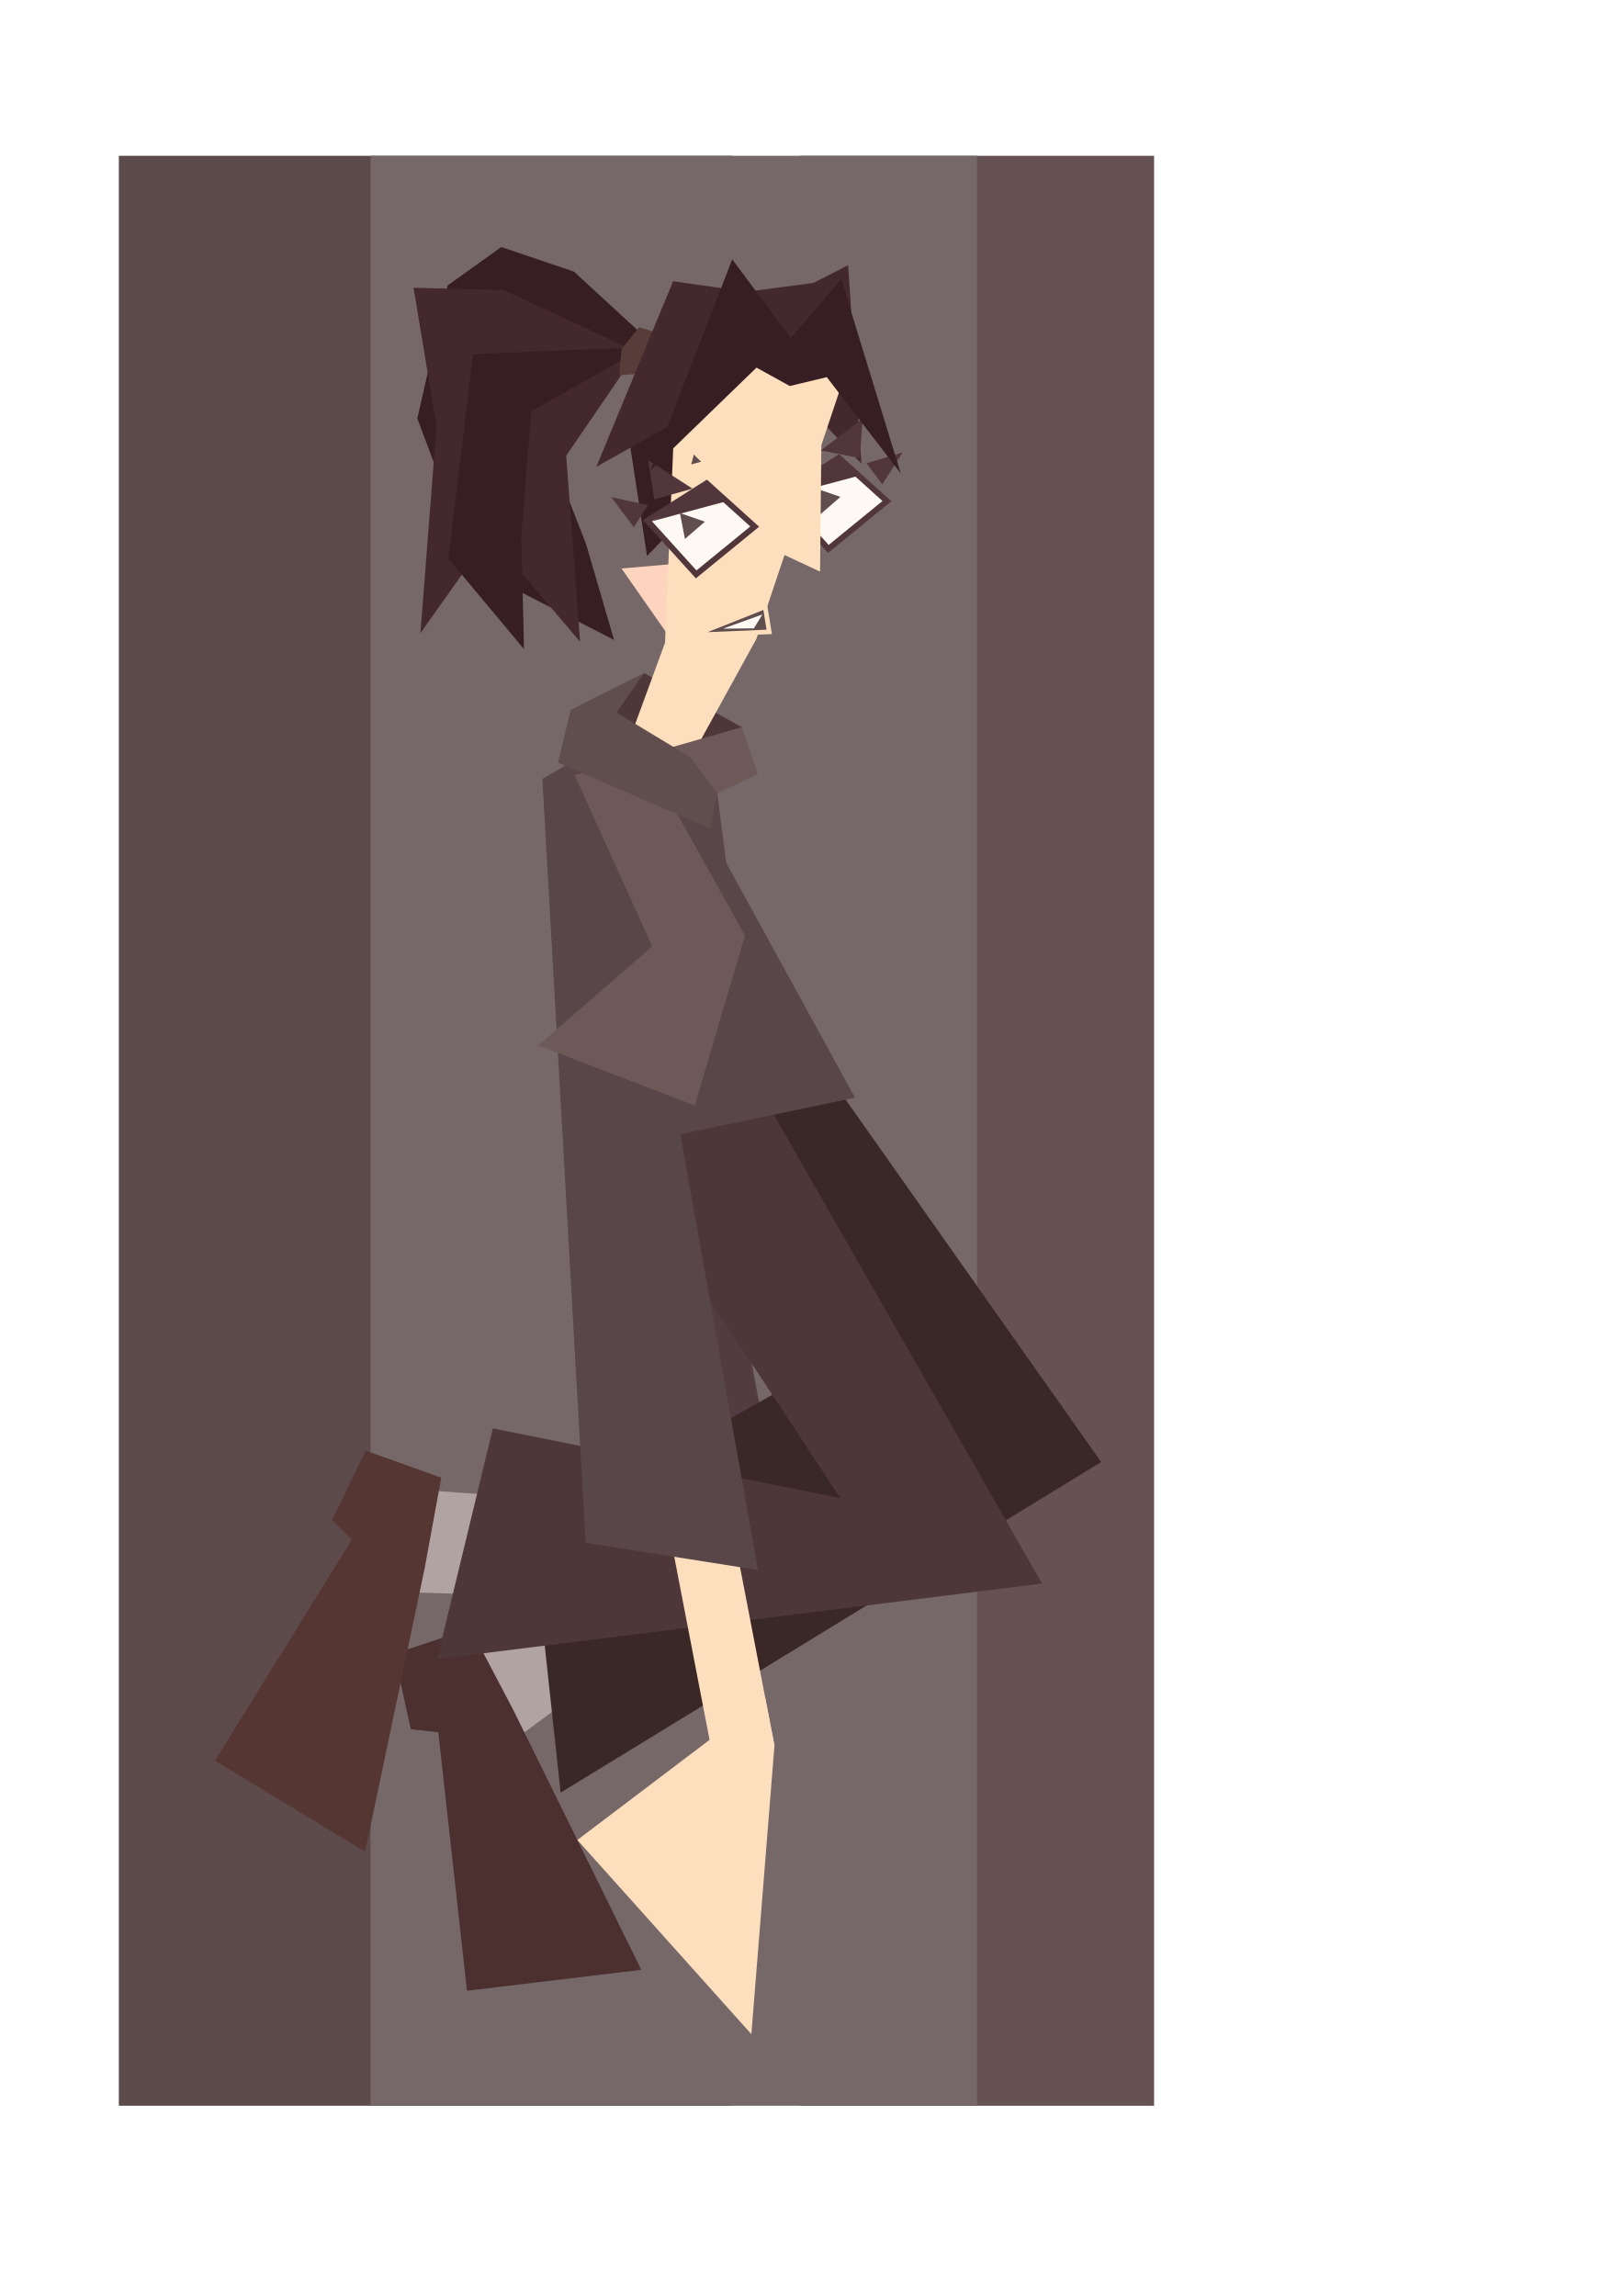
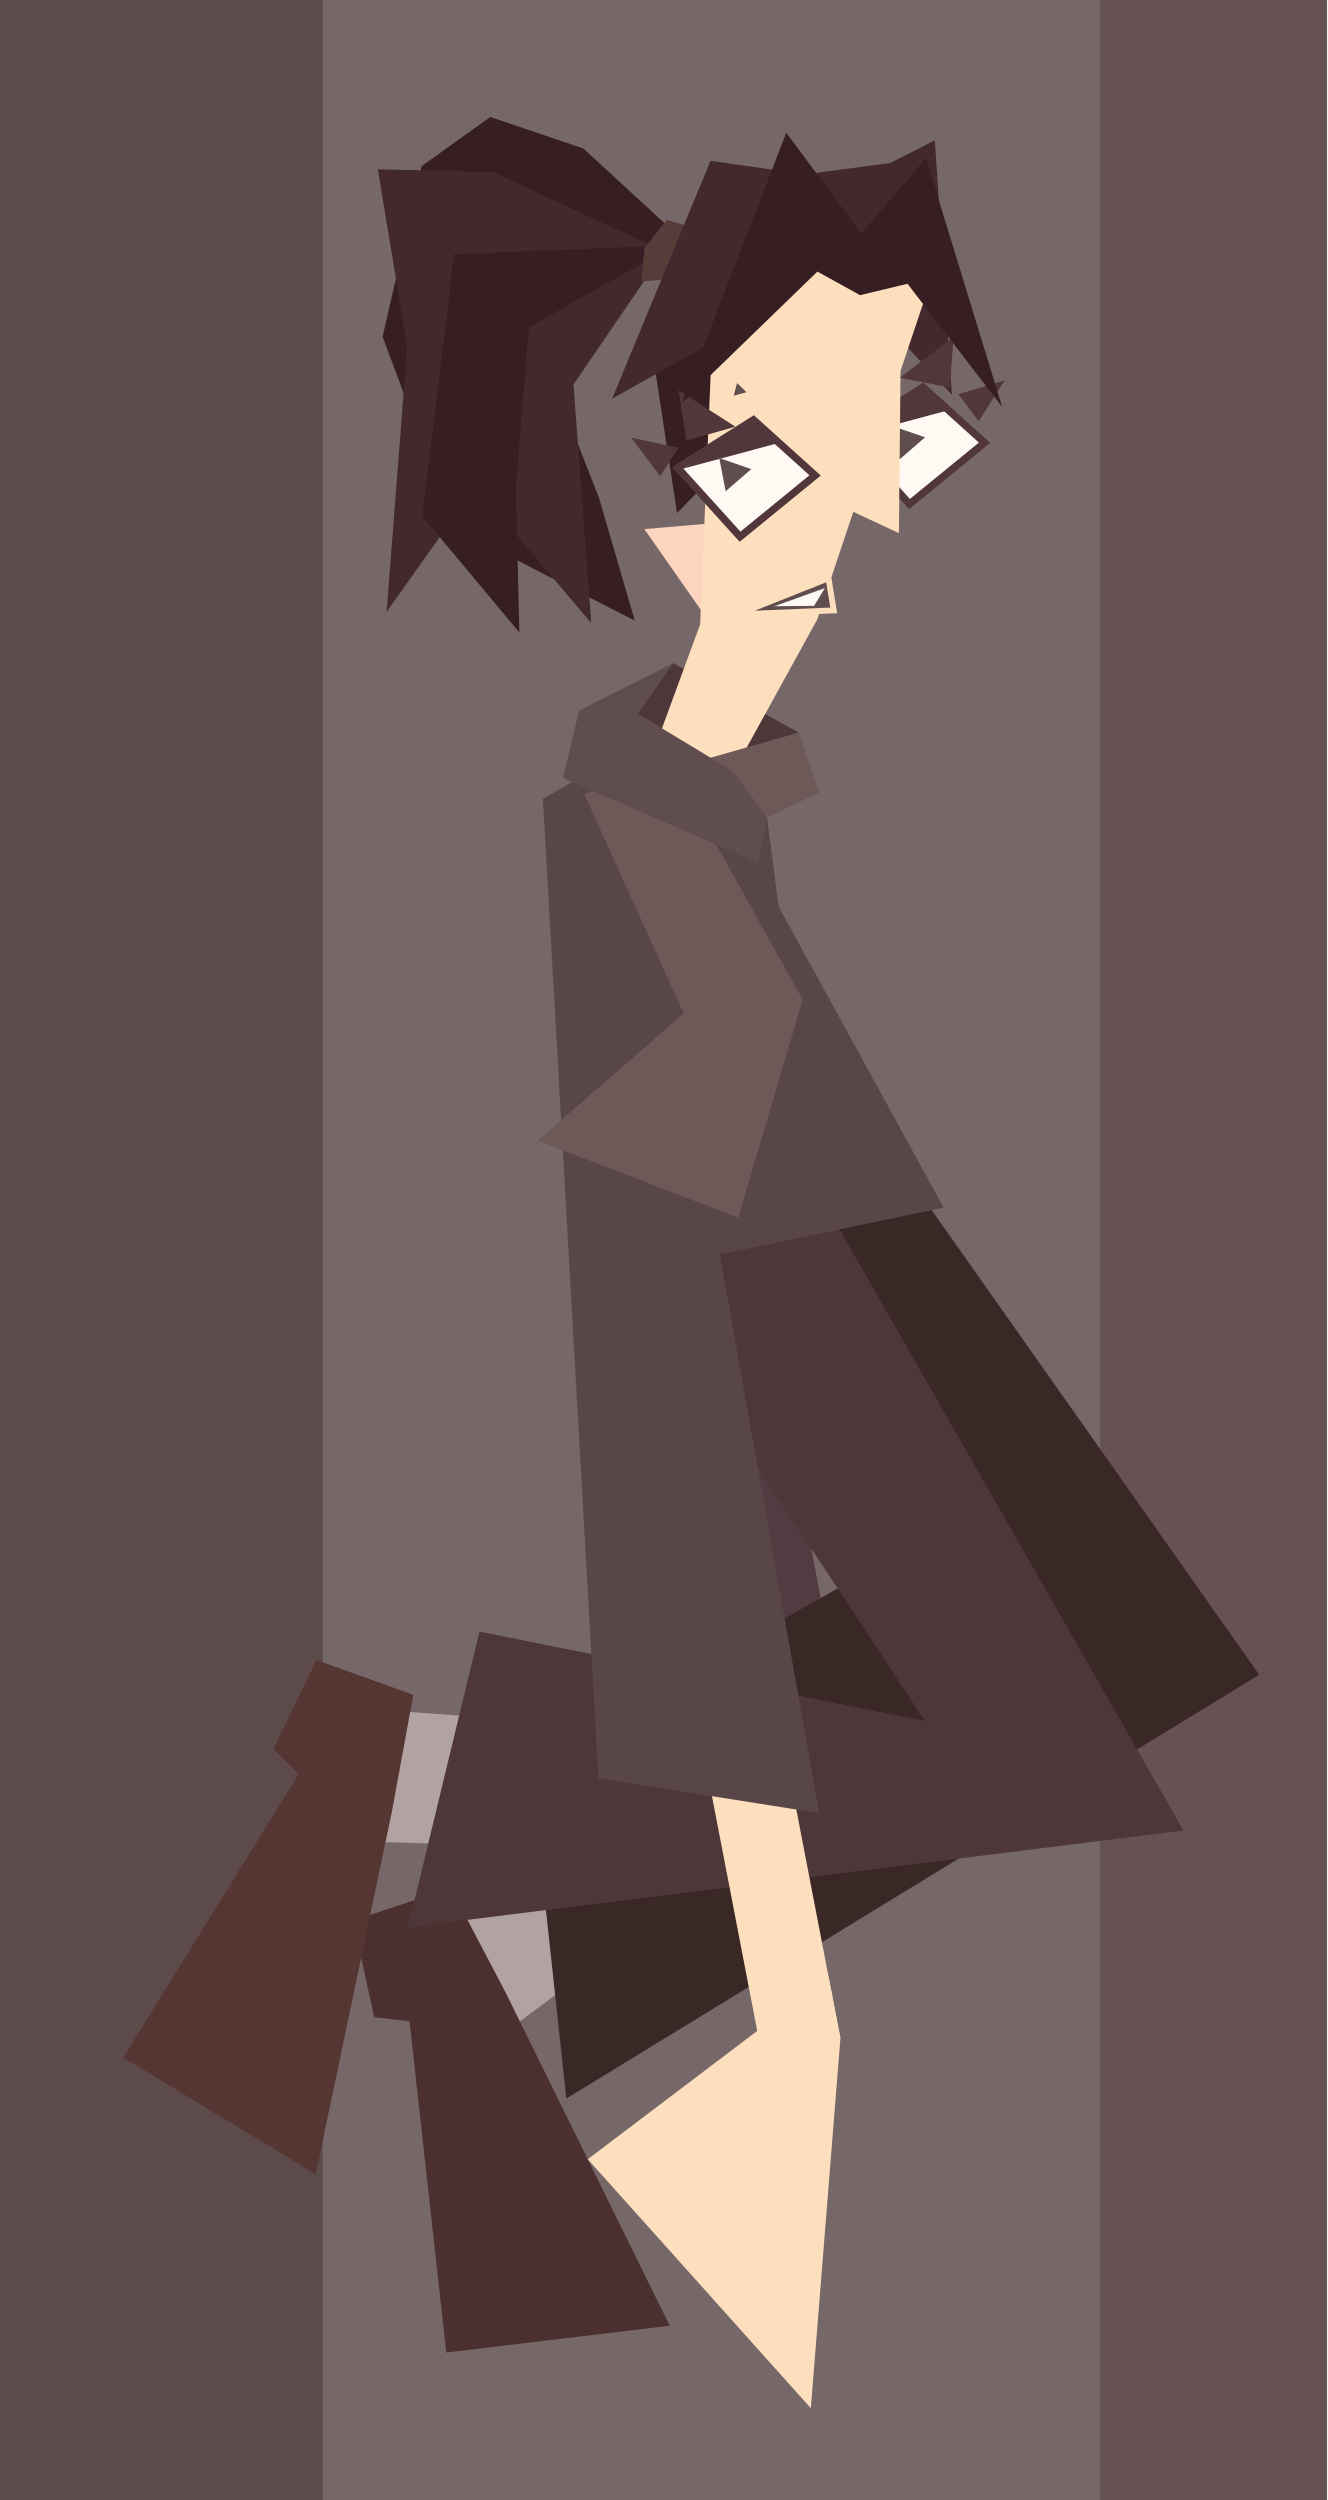
- <svg xmlns="http://www.w3.org/2000/svg" width="210mm" height="297mm" viewBox="0 0 210 297" version="1.1" id="svg1">
+ <svg xmlns="http://www.w3.org/2000/svg" width="133.894mm" height="252.239mm" viewBox="0 0 133.894 252.239" version="1.1" id="svg1">
  <defs id="defs1" />
-   <g id="layer1">
+   <g id="layer1" transform="translate(-15.36935,-20.1519)">
    <rect style="fill:#675253;fill-opacity:1;stroke:none;stroke-width:0.829;stroke-linecap:round;stroke-dasharray:none;stroke-opacity:1;paint-order:markers stroke fill" id="rect24-0" width="45.804" height="252.239" x="103.459" y="20.152" />
    <rect style="fill:#5d4a4b;fill-opacity:1;stroke:none;stroke-width:1.091;stroke-linecap:round;stroke-dasharray:none;stroke-opacity:1;paint-order:markers stroke fill" id="rect24-0-3" width="79.341" height="252.239" x="15.369" y="20.152" />
    <rect style="opacity:1;fill:#766868;fill-opacity:1;stroke:none;stroke-width:1.085;stroke-linecap:round;stroke-dasharray:none;stroke-opacity:1;paint-order:markers stroke fill" id="rect24" width="78.433" height="252.239" x="47.928" y="20.152" />
    <path id="path22" style="opacity:1;fill:#523c41;fill-opacity:1;stroke-width:1.189;stroke-linecap:round;paint-order:markers stroke fill" d="M 82.619,99.249 102.192,202.592 79.903,199.072 74.304,100.243 Z" />
    <path id="rect22-5" style="fill:#b1a3a2;fill-opacity:1;stroke-width:1.189;stroke-linecap:round;paint-order:markers stroke fill" d="m 60.547,212.972 34.204,-22.999 3.515,11.629 -31.719,23.428 z" />
    <path id="path21-6" style="fill:#4b302f;fill-opacity:1;stroke-width:1.189;stroke-linecap:round;paint-order:markers stroke fill" d="m 60.85,210.65 5.55,10.569 16.542,33.586 -22.546,2.709 -3.709,-33.429 -3.558,-0.401 -2.139,-9.757 z" />
    <path id="rect22" style="opacity:1;fill:#b1a3a2;fill-opacity:1;stroke-width:1.189;stroke-linecap:round;paint-order:markers stroke fill" d="m 55.401,192.788 41.108,3 -4.408,11.321 -39.417,-1.129 z" />
    <path id="rect21-6" style="fill:#3a2827;fill-opacity:1;stroke-width:1.189;stroke-linecap:round;paint-order:markers stroke fill" d="m 85.947,152.033 7.799,-18.056 11.022,1.738 37.652,53.411 -69.913,42.76 -3.672,-33.997 40,-22.498 z" />
    <path id="rect21" style="opacity:1;fill:#4e3739;stroke-width:1.189;stroke-linecap:round;paint-order:markers stroke fill" d="m 82.985,154.77 -0.602,-19.659 10.718,-3.104 41.677,72.832 -78.244,9.768 7.212,-29.834 44.95,9.02 z" />
    <path id="rect20" style="opacity:1;fill:#584648;fill-opacity:1;stroke-width:1.189;stroke-linecap:round;paint-order:markers stroke fill" d="m 74.489,95.728 17.119,-2.074 2.314,17.957 16.659,30.383 -28.896,6.034 -7.975,-36.125 z" />
    <path id="path19" style="opacity:1;fill:#4e3739;fill-opacity:1;stroke-width:1.189;stroke-linecap:round;paint-order:markers stroke fill" d="m 84.465,99.306 -7.618,-4.877 6.444,-7.372 12.664,7.009 z" />
    <path id="path13" style="opacity:1;fill:#371e23;stroke-width:1.097;stroke-linecap:round;paint-order:markers stroke fill" d="M 79.419,82.777 61.213,73.433 53.972,54.139 l 3.929,-17.218 6.933,-4.966 9.401,3.183 10.738,9.888 -7.64,3.691 -6.689,8.446 5.158,13.218 z" />
    <path id="path14" style="opacity:1;fill:#43282e;stroke-width:1.097;stroke-linecap:round;paint-order:markers stroke fill" d="m 54.374,81.898 2.082,-26.784 -2.969,-17.885 11.625,0.282 17.286,8.012 -9.167,13.417 1.791,24.069 -11.69,-13.748 z" />
    <path id="path15" style="opacity:1;fill:#371e23;stroke-width:1.097;stroke-linecap:round;paint-order:markers stroke fill" d="m 67.772,83.966 -9.782,-11.712 3.196,-26.456 22.244,-0.897 -14.706,8.283 -1.301,16.235 z" />
    <path id="path12" style="opacity:1;fill:#573c39;stroke-width:1.097;stroke-linecap:round;paint-order:markers stroke fill" d="m 84.801,48.194 -4.711,0.342 0.316,-3.409 2.242,-2.788 4.592,1.363 z" />
    <path id="path11" style="opacity:1;fill:#371e23;stroke-width:1.097;stroke-linecap:round;paint-order:markers stroke fill" d="M 83.68,71.927 81.057,54.76 105.767,49.065 Z" />
    <path id="path9-8" style="fill:#43282e;fill-opacity:1;stroke-width:1.097;stroke-linecap:round;paint-order:markers stroke fill" d="m 102.147,49.932 2.723,-5.66 -0.788,7.884 7.333,7.833 -1.725,-25.682 -10.472,5.348 z" />
    <path style="opacity:1;fill:#fdd4be;fill-opacity:1;stroke:none;stroke-width:1.097;stroke-linecap:round;stroke-dasharray:none;stroke-opacity:1;paint-order:markers stroke fill" id="path7" d="M 21.916,48.337 35.315,49.736 27.404,60.64 Z" transform="rotate(-10.9137,183.0363,-245.0698)" />
    <path id="path3-6" style="fill:#fff9f3;stroke:#51373b;stroke-width:1.497;stroke-linecap:round;stroke-dasharray:none;stroke-opacity:1;paint-order:markers stroke fill" d="m 108.448,59.68 5.686,5.128 -6.96,5.683 -5.755,-6.359 z" />
    <path id="path4-7" style="fill:#51373b;fill-opacity:1;stroke-width:1.097;stroke-linecap:round;paint-order:markers stroke fill" d="m 108.543,59.126 2.329,2.466 -9.453,2.539 z" />
    <path style="fill:#604d4d;fill-opacity:1;stroke:none;stroke-width:1.097;stroke-linecap:round;stroke-dasharray:none;stroke-opacity:1;paint-order:markers stroke fill" id="path5-3" d="m 35.628,45.318 0,-3.415 2.958,1.708 z" transform="rotate(-10.9137,181.8082,-313.0344)" />
    <path id="path1" style="opacity:1;fill:#fddfbe;fill-opacity:1;stroke-width:0.597;stroke-linecap:round;paint-order:markers stroke fill" d="m 86.01,83.147 1.568,-37.231 22.47,0.263 -12.221,36.468 -8.577,15.581 -9.569,2.157 z" />
    <path id="path9" style="opacity:1;fill:#43282e;fill-opacity:1;stroke-width:1.097;stroke-linecap:round;paint-order:markers stroke fill" d="M 102.147,49.932 97.191,44.063 86.877,54.902 77.129,60.381 87.057,36.382 98.76,38.049 Z" />
    <path id="path2" style="opacity:1;fill:#fddfbe;stroke-width:0.597;stroke-linecap:round;paint-order:markers stroke fill" d="M 106.231,57.567 106.062,73.941 94.478,68.54 Z" />
    <path id="path3" style="opacity:1;fill:#fff9f3;stroke:#51373b;stroke-width:1.497;stroke-linecap:round;stroke-dasharray:none;stroke-opacity:1;paint-order:markers stroke fill" d="m 91.349,62.977 5.686,5.128 -6.96,5.683 -5.755,-6.359 z" />
    <path id="path4" style="opacity:1;fill:#51373b;fill-opacity:1;stroke-width:1.097;stroke-linecap:round;paint-order:markers stroke fill" d="m 91.445,62.423 2.329,2.466 -9.453,2.539 z" />
    <path style="opacity:1;fill:#604d4d;fill-opacity:1;stroke:none;stroke-width:1.097;stroke-linecap:round;stroke-dasharray:none;stroke-opacity:1;paint-order:markers stroke fill" id="path5" d="m 35.628,45.318 0,-3.415 2.958,1.708 z" transform="rotate(-10.9137,189.8287,-219.6594)" />
    <path id="path6" style="opacity:1;fill:#51373b;fill-opacity:1;stroke-width:1.097;stroke-linecap:round;paint-order:markers stroke fill" d="m 79.049,64.308 4.756,1.018 -1.825,2.883 z" />
    <path id="path6-7" style="fill:#51373b;fill-opacity:1;stroke-width:2.043;stroke-linecap:round;paint-order:markers stroke fill" d="m 83.832,59.523 5.735,3.683 -4.947,1.386 z" />
    <path id="path6-8" style="fill:#51373b;fill-opacity:1;stroke-width:1.097;stroke-linecap:round;paint-order:markers stroke fill" d="m 116.728,58.537 -4.661,1.389 2.047,2.731 z" />
    <path id="path6-7-7" style="fill:#51373b;fill-opacity:1;stroke-width:2.043;stroke-linecap:round;paint-order:markers stroke fill" d="m 111.583,54.143 -5.427,4.123 5.041,0.992 z" />
    <path id="path10" style="opacity:1;fill:#43282e;stroke-width:1.097;stroke-linecap:round;paint-order:markers stroke fill" d="M 102.147,49.932 96.608,37.742 108.796,36.114 Z" />
    <path id="path8" style="opacity:1;fill:#371e23;fill-opacity:1;stroke-width:1.097;stroke-linecap:round;paint-order:markers stroke fill" d="m 116.489,61.225 -9.557,-12.44 -4.784,1.147 -0.188,-5.833 6.837,-7.985 z" />
    <path id="path8-5" style="fill:#371e23;fill-opacity:1;stroke-width:1.097;stroke-linecap:round;paint-order:markers stroke fill" d="m 84.136,60.84 13.704,-13.286 4.307,2.379 0.528,-5.666 -7.974,-10.722 z" />
    <path id="path16" style="opacity:1;fill:#604d4d;stroke:#fddfbe;stroke-width:1.189;stroke-linecap:round;stroke-dasharray:none;stroke-opacity:1;paint-order:markers stroke fill" d="m 98.726,78.905 0.416,2.548 -7.629,0.318 z" />
    <path id="path17" style="opacity:1;fill:#fff9f3;stroke-width:1.589;stroke-linecap:round;paint-order:markers stroke fill" d="m 97.506,81.279 -4.008,0.041 5.101,-1.833 z" />
    <path style="opacity:1;fill:#604d4d;fill-opacity:1;stroke:none;stroke-width:1.189;stroke-linecap:round;stroke-dasharray:none;stroke-opacity:1;paint-order:markers stroke fill" id="path18" d="m 31.077,57.091 0.927,-1.942 1.218,1.774 z" transform="matrix(0.6035375,-0.1163726,0.1163726,0.6035375,64.0015,29.23612)" />
    <rect style="opacity:1;fill:#fddfbe;fill-opacity:1;stroke:none;stroke-width:0.984;stroke-linecap:round;stroke-dasharray:none;stroke-opacity:1;paint-order:markers stroke fill" id="rect23" width="8.101" height="41.837" x="47.5" y="198.846" transform="rotate(-10.9137)" />
    <path id="path22-1" style="fill:#584648;fill-opacity:1;stroke-width:1.189;stroke-linecap:round;paint-order:markers stroke fill" d="M 78.916,95.753 98.034,203.09 75.745,199.569 70.146,100.741 Z" />
    <path id="rect19" style="opacity:1;fill:#6e5959;stroke-width:1.189;stroke-linecap:round;paint-order:markers stroke fill" d="m 74.304,100.243 21.652,-6.178 2.068,6.06 -10.516,5.012 8.851,15.871 -6.511,21.996 -20.237,-7.768 14.742,-12.82 z" />
    <path id="rect18" style="opacity:1;fill:#604d4d;stroke-width:1.189;stroke-linecap:round;paint-order:markers stroke fill" d="m 83.291,87.057 -3.555,5.12 9.579,5.785 3.449,4.67 -0.887,4.566 -19.713,-8.544 1.643,-6.821 z" />
-     <path id="path21" style="opacity:1;fill:#563633;stroke-width:1.189;stroke-linecap:round;paint-order:markers stroke fill;fill-opacity:1" d="m 57.072,191.147 -2.152,11.742 -7.7,36.638 -19.416,-11.777 17.704,-28.598 -2.553,-2.51 4.336,-8.999 z" />
+     <path id="path21" style="opacity:1;fill:#563633;fill-opacity:1;stroke-width:1.189;stroke-linecap:round;paint-order:markers stroke fill" d="m 57.072,191.147 -2.152,11.742 -7.7,36.638 -19.416,-11.777 17.704,-28.598 -2.553,-2.51 4.336,-8.999 z" />
    <path id="path23" style="opacity:1;fill:#fddfbe;stroke-width:1.189;stroke-linecap:round;paint-order:markers stroke fill" d="m 98.969,219.606 1.195,6.197 -2.986,37.327 -22.506,-25.118 z" />
  </g>
</svg>
